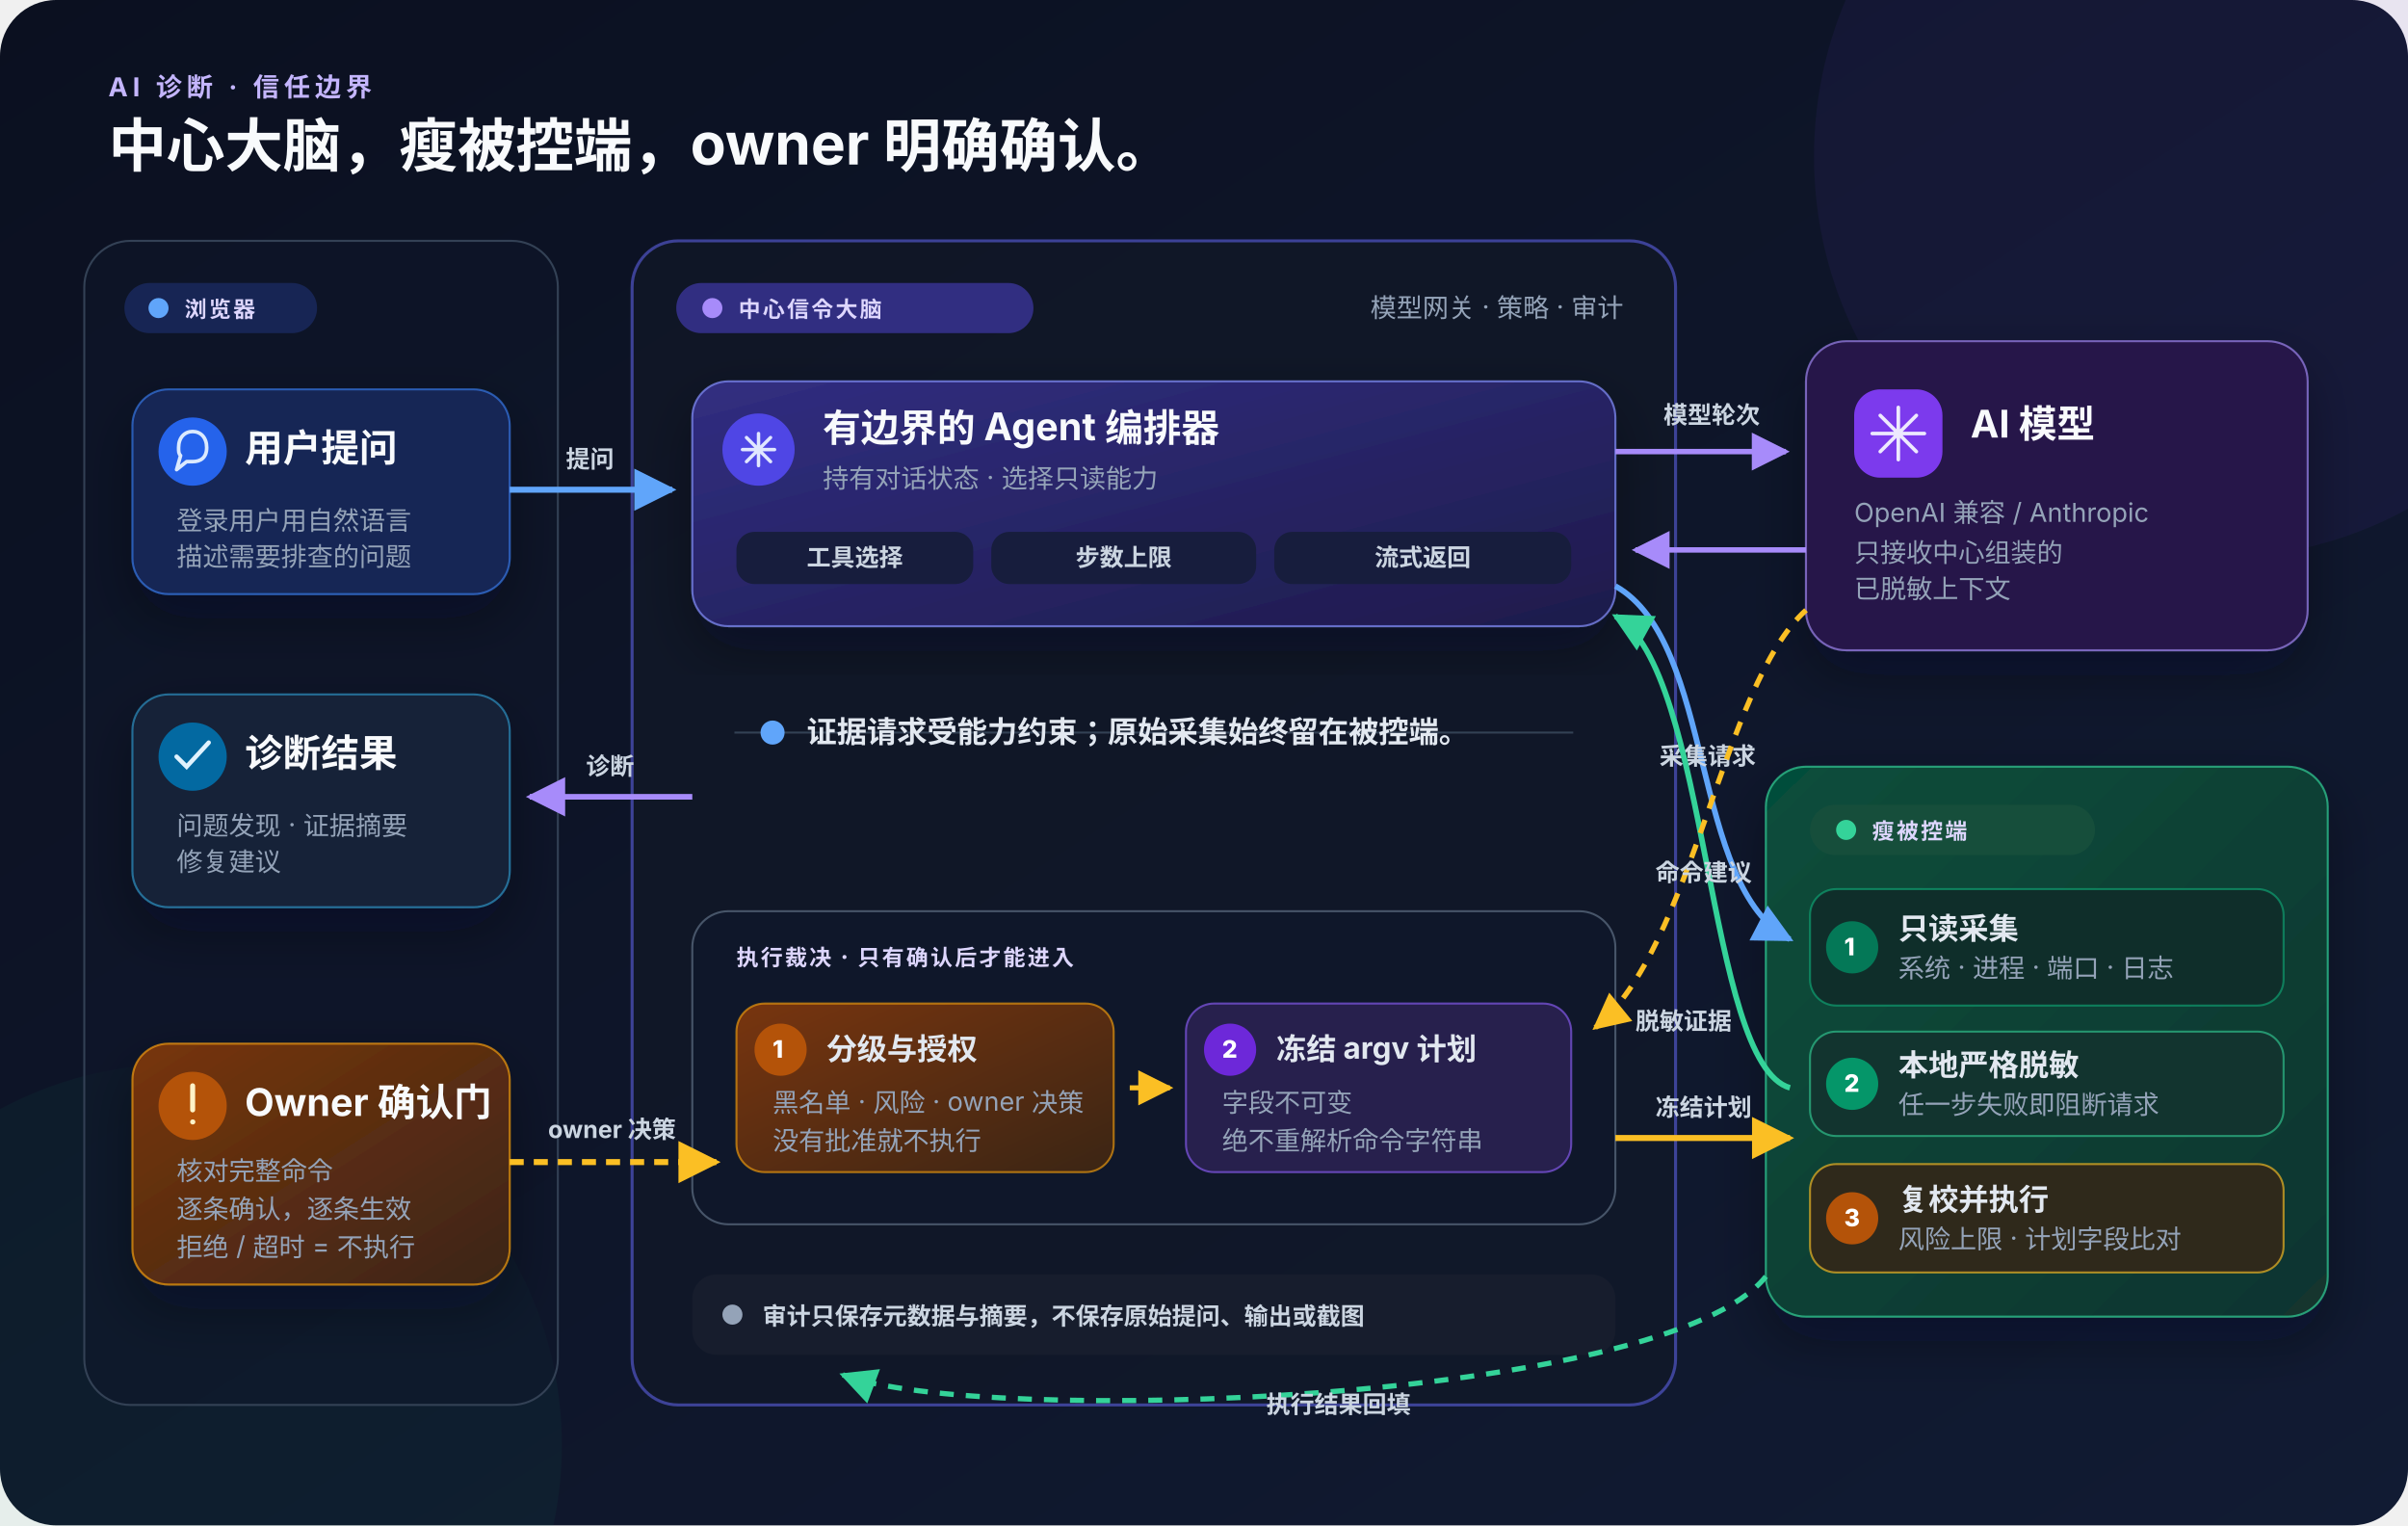
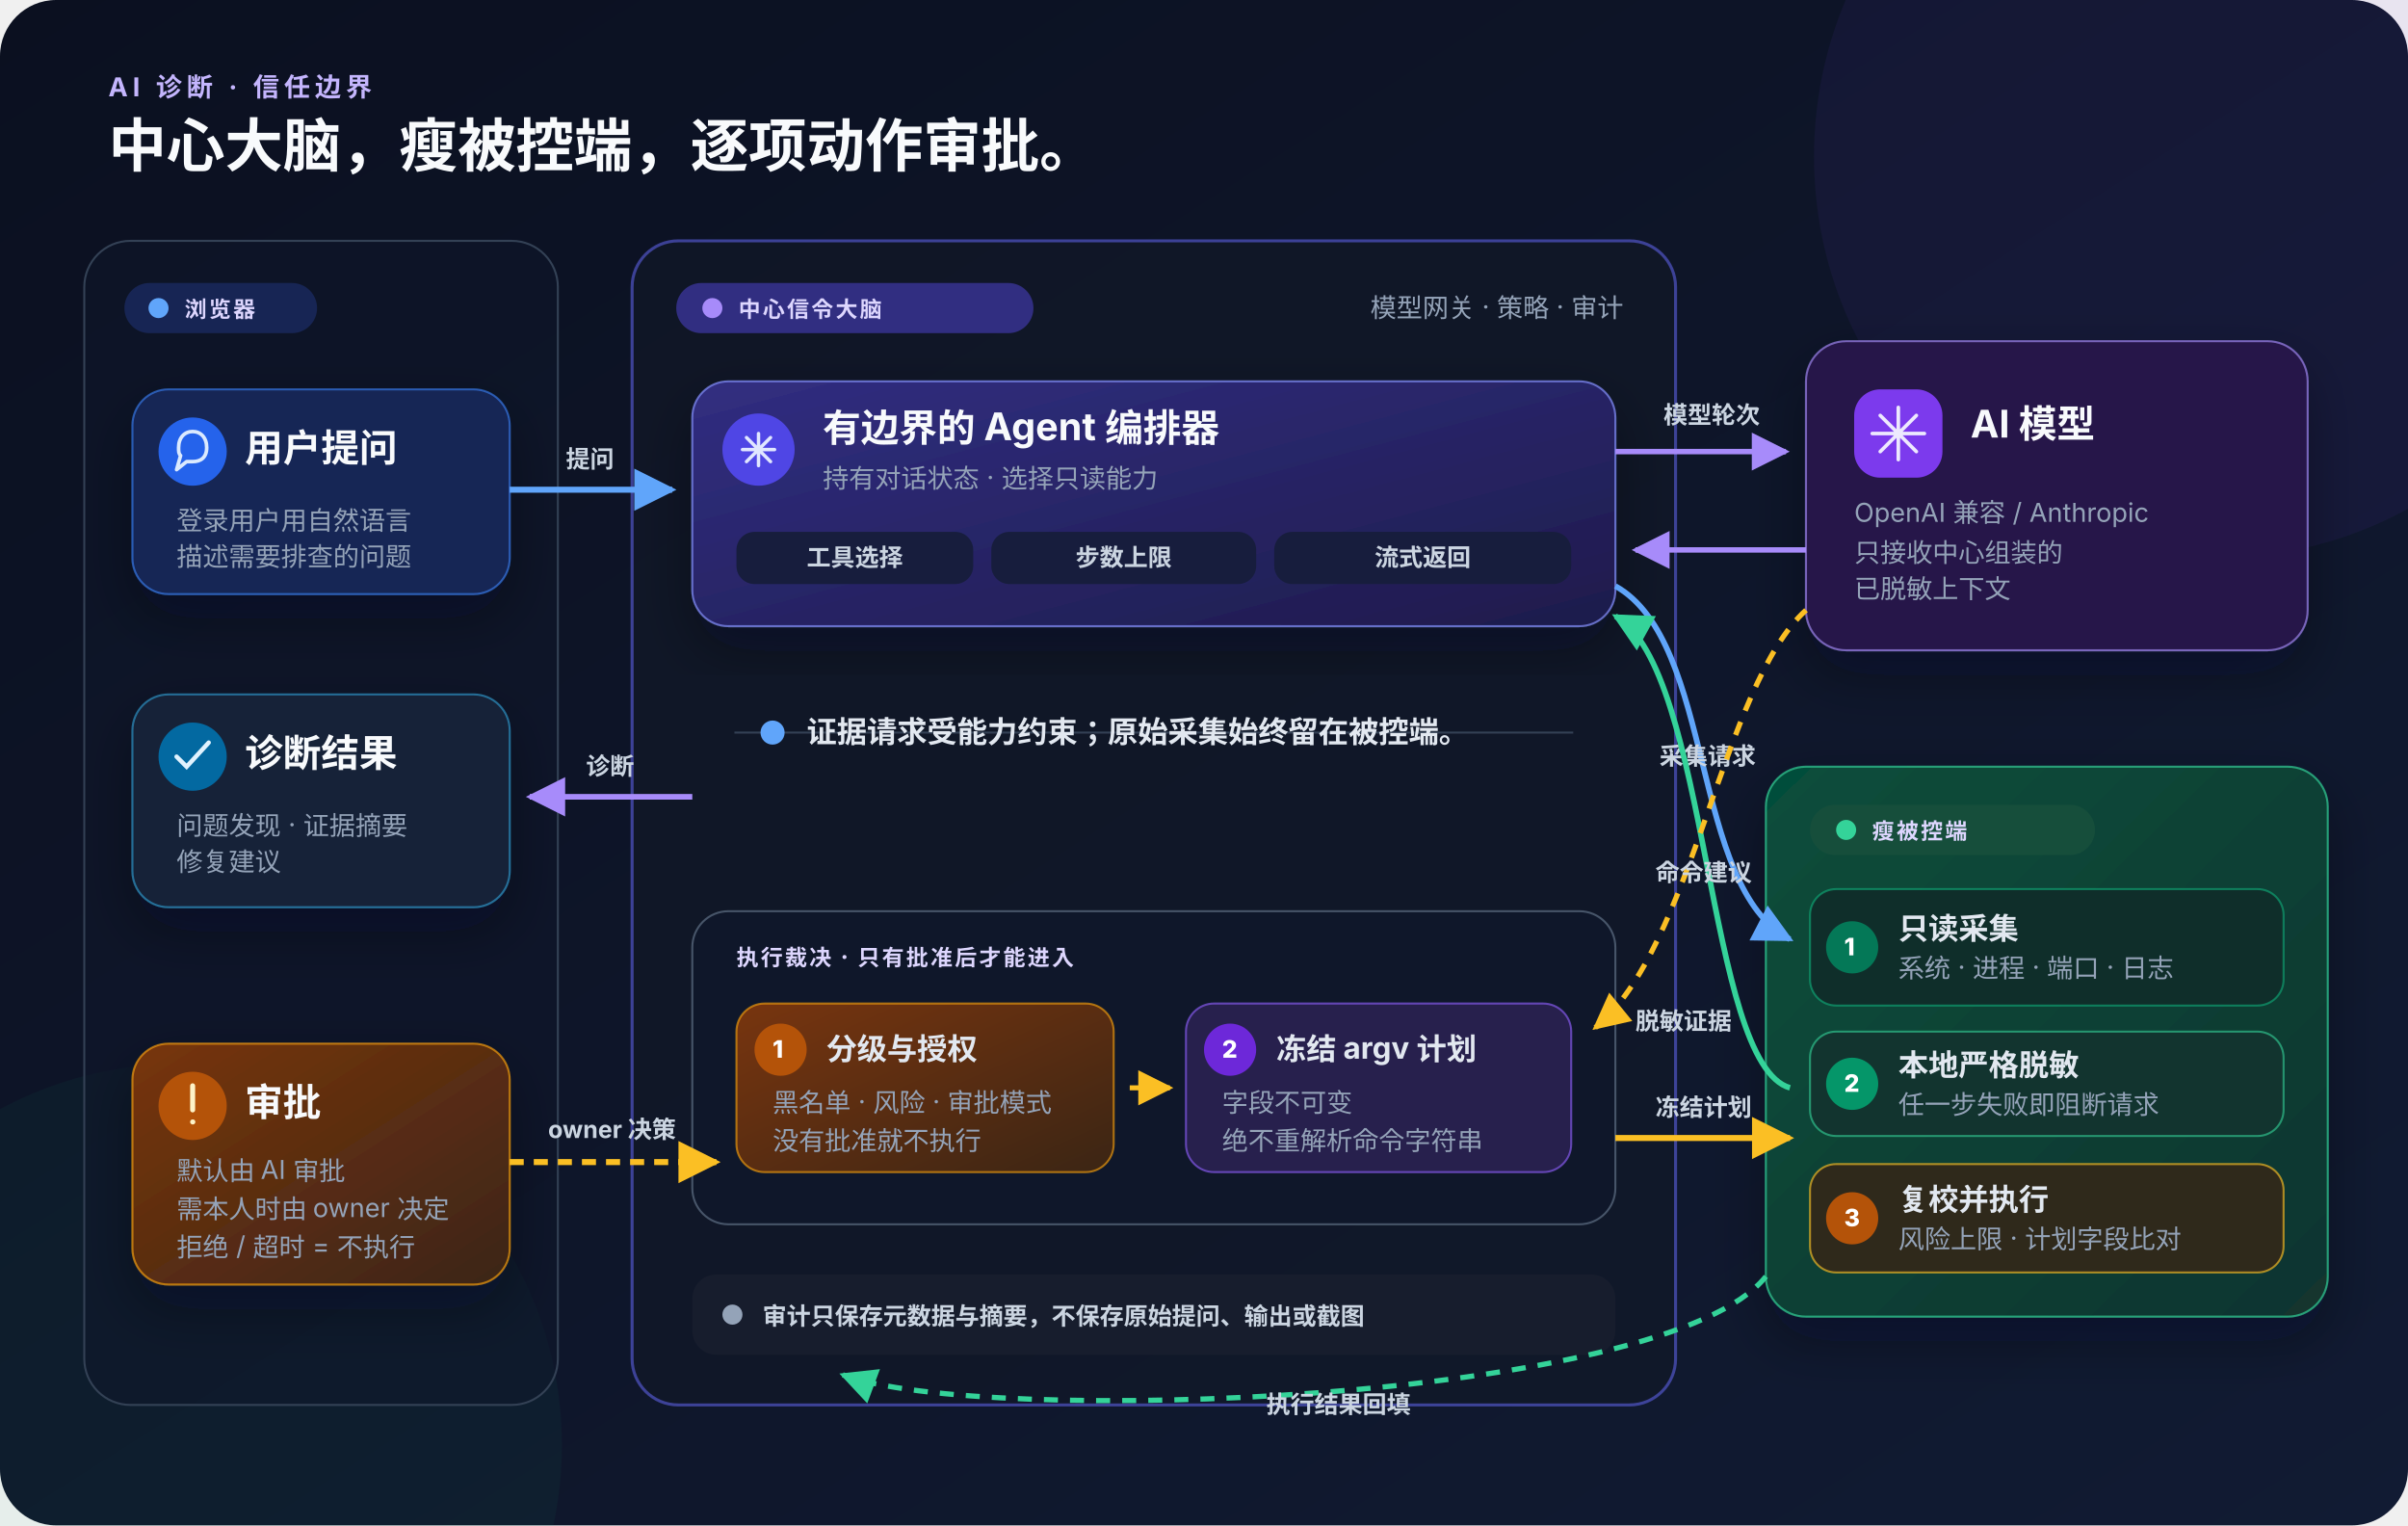
<svg xmlns="http://www.w3.org/2000/svg" width="1200" height="760" viewBox="0 0 1200 760" role="img" aria-labelledby="title desc">
  <defs>
    <linearGradient id="bg" x1="0" y1="0" x2="1" y2="1">
      <stop stop-color="#0b1020" />
      <stop offset="1" stop-color="#111b33" />
    </linearGradient>
    <linearGradient id="central" x1="0" y1="0" x2="1" y2="1">
      <stop stop-color="#312e81" />
      <stop offset="1" stop-color="#1e1b4b" />
    </linearGradient>
    <linearGradient id="edge" x1="0" y1="0" x2="1" y2="1">
      <stop stop-color="#064e3b" />
      <stop offset="1" stop-color="#12342f" />
    </linearGradient>
    <linearGradient id="warn" x1="0" y1="0" x2="1" y2="1">
      <stop stop-color="#78350f" />
      <stop offset="1" stop-color="#3b2514" />
    </linearGradient>
    <filter id="shadow" x="-20%" y="-20%" width="140%" height="140%">
      <feDropShadow dx="0" dy="12" stdDeviation="14" flood-color="#020617" flood-opacity=".34" />
    </filter>
    <marker id="blue" viewBox="0 0 10 10" refX="9" refY="5" markerWidth="7" markerHeight="7" orient="auto">
      <path d="M0 0L10 5L0 10z" fill="#60a5fa" />
    </marker>
    <marker id="green" viewBox="0 0 10 10" refX="9" refY="5" markerWidth="7" markerHeight="7" orient="auto">
      <path d="M0 0L10 5L0 10z" fill="#34d399" />
    </marker>
    <marker id="violet" viewBox="0 0 10 10" refX="9" refY="5" markerWidth="7" markerHeight="7" orient="auto">
      <path d="M0 0L10 5L0 10z" fill="#a78bfa" />
    </marker>
    <marker id="amber" viewBox="0 0 10 10" refX="9" refY="5" markerWidth="7" markerHeight="7" orient="auto">
      <path d="M0 0L10 5L0 10z" fill="#fbbf24" />
    </marker>
    <style>
      text{font-family:Inter,"PingFang SC","Microsoft YaHei",ui-sans-serif,sans-serif}.eyebrow{fill:#c4b5fd;font-size:13px;font-weight:700;letter-spacing:2.4px}.title{fill:#f8fafc;font-size:29px;font-weight:750}.section{fill:#f8fafc;font-size:19px;font-weight:700}.label{fill:#e2e8f0;font-size:15px;font-weight:650}.muted{fill:#94a3b8;font-size:13px}.tiny{fill:#cbd5e1;font-size:12px;font-weight:600}.tag{fill:#ddd6fe;font-size:11px;font-weight:800;letter-spacing:1.1px}.step{fill:#fff;font-size:12px;font-weight:800}.flow{fill:#cbd5e1;font-size:12px;font-weight:650}
    </style>
  </defs>
  <rect width="1200" height="760" rx="28" fill="url(#bg)" />
  <circle cx="1104" cy="78" r="200" fill="#7c3aed" opacity=".07" />
  <circle cx="90" cy="720" r="190" fill="#10b981" opacity=".05" />
  <text x="54" y="48" class="eyebrow">AI 诊断 · 信任边界</text>
-   <text x="54" y="83" class="title">中心大脑，瘦被控端，owner 明确确认。</text>
+   <text x="54" y="83" class="title">中心大脑，瘦被控端，逐项动作审批。</text>
  <rect x="42" y="120" width="236" height="580" rx="23" fill="#0f172a" fill-opacity=".55" stroke="#334155" />
  <rect x="62" y="141" width="96" height="25" rx="12.5" fill="#172554" />
  <circle cx="79" cy="153.5" r="5" fill="#60a5fa" />
  <text x="92" y="158" class="tag">浏览器</text>
  <g filter="url(#shadow)">
    <rect x="66" y="194" width="188" height="102" rx="18" fill="#172554" stroke="#3b82f6" stroke-opacity=".62" />
    <rect x="66" y="346" width="188" height="106" rx="18" fill="#152238" stroke="#38bdf8" stroke-opacity=".5" />
    <rect x="66" y="520" width="188" height="120" rx="18" fill="url(#warn)" stroke="#f59e0b" stroke-opacity=".68" />
  </g>
  <circle cx="96" cy="225" r="17" fill="#2563eb" />
  <path d="M89 223c0-5 3-8 7-8s7 3 7 8-3 7-7 7h-3l-5 4 2-7c-1-1-1-2-1-4z" fill="none" stroke="#dbeafe" stroke-width="1.8" stroke-linejoin="round" />
  <text x="122" y="230" class="section">用户提问</text>
  <text x="88" y="264" class="muted">登录用户用自然语言</text>
  <text x="88" y="282" class="muted">描述需要排查的问题</text>
  <circle cx="96" cy="377" r="17" fill="#0369a1" />
  <path d="M88 377l5 5 11-12" fill="none" stroke="#e0f2fe" stroke-width="2.2" stroke-linecap="round" />
  <text x="122" y="382" class="section">诊断结果</text>
  <text x="88" y="416" class="muted">问题发现 · 证据摘要</text>
  <text x="88" y="434" class="muted">修复建议</text>
  <circle cx="96" cy="551" r="17" fill="#b45309" />
  <path d="M96 541v12M96 559h.1" stroke="#fef3c7" stroke-width="2.5" stroke-linecap="round" />
-   <text x="122" y="556" class="section">Owner 确认门</text>
-   <text x="88" y="588" class="muted">核对完整命令</text>
-   <text x="88" y="607" class="muted">逐条确认，逐条生效</text>
+   <text x="122" y="556" class="section">审批</text>
+   <text x="88" y="588" class="muted">默认由 AI 审批</text>
+   <text x="88" y="607" class="muted">需本人时由 owner 决定</text>
  <text x="88" y="626" class="muted">拒绝 / 超时 = 不执行</text>
  <rect x="315" y="120" width="520" height="580" rx="23" fill="#111827" fill-opacity=".72" stroke="#6366f1" stroke-opacity=".55" stroke-width="1.5" />
  <rect x="337" y="141" width="178" height="25" rx="12.5" fill="#312e81" />
  <circle cx="355" cy="153.5" r="5" fill="#a78bfa" />
  <text x="368" y="158" class="tag">中心信令大脑</text>
  <text x="809" y="158" class="muted" text-anchor="end">模型网关 · 策略 · 审计</text>
  <g filter="url(#shadow)">
    <rect x="345" y="190" width="460" height="122" rx="18" fill="url(#central)" stroke="#818cf8" stroke-opacity=".72" />
  </g>
  <circle cx="378" cy="224" r="18" fill="#4f46e5" />
  <path d="M370 224h16M378 216v16M372 218l12 12M384 218l-12 12" stroke="#e0e7ff" stroke-width="1.7" stroke-linecap="round" />
  <text x="410" y="220" class="section">有边界的 Agent 编排器</text>
  <text x="410" y="243" class="muted">持有对话状态 · 选择只读能力</text>
  <rect x="367" y="265" width="118" height="26" rx="9" fill="#171d3d" />
  <text x="426" y="282" class="tiny" text-anchor="middle">工具选择</text>
  <rect x="494" y="265" width="132" height="26" rx="9" fill="#171d3d" />
  <text x="560" y="282" class="tiny" text-anchor="middle">步数上限</text>
  <rect x="635" y="265" width="148" height="26" rx="9" fill="#171d3d" />
  <text x="709" y="282" class="tiny" text-anchor="middle">流式返回</text>
  <path d="M366 365H784" stroke="#334155" stroke-width="1" />
  <circle cx="385" cy="365" r="6" fill="#60a5fa" />
  <text x="402" y="370" class="label">证据请求受能力约束；原始采集始终留在被控端。</text>
  <rect x="345" y="454" width="460" height="156" rx="18" fill="#0f172a" stroke="#475569" />
-   <text x="367" y="481" class="tag">执行裁决 · 只有确认后才能进入</text>
+   <text x="367" y="481" class="tag">执行裁决 · 只有批准后才能进入</text>
  <rect x="367" y="500" width="188" height="84" rx="14" fill="url(#warn)" stroke="#f59e0b" stroke-opacity=".65" />
  <circle cx="389" cy="523" r="13" fill="#b45309" />
  <text x="385" y="527" class="step">1</text>
  <text x="412" y="528" class="label">分级与授权</text>
-   <text x="385" y="554" class="muted">黑名单 · 风险 · owner 决策</text>
+   <text x="385" y="554" class="muted">黑名单 · 风险 · 审批模式</text>
  <text x="385" y="573" class="muted">没有批准就不执行</text>
  <path d="M563 542H583" stroke="#fbbf24" stroke-width="2.5" marker-end="url(#amber)" />
  <rect x="591" y="500" width="192" height="84" rx="14" fill="#27204d" stroke="#8b5cf6" stroke-opacity=".65" />
  <circle cx="613" cy="523" r="13" fill="#6d28d9" />
  <text x="609" y="527" class="step">2</text>
  <text x="636" y="528" class="label">冻结 argv 计划</text>
  <text x="609" y="554" class="muted">字段不可变</text>
  <text x="609" y="573" class="muted">绝不重解析命令字符串</text>
  <rect x="345" y="635" width="460" height="40" rx="12" fill="#171d2d" />
  <circle cx="365" cy="655" r="5" fill="#94a3b8" />
  <text x="380" y="660" class="tiny">审计只保存元数据与摘要，不保存原始提问、输出或截图</text>
  <g filter="url(#shadow)">
    <rect x="900" y="170" width="250" height="154" rx="20" fill="#271948" stroke="#a78bfa" stroke-opacity=".65" />
    <rect x="880" y="382" width="280" height="274" rx="20" fill="url(#edge)" stroke="#34d399" stroke-opacity=".68" />
  </g>
  <rect x="924" y="194" width="44" height="44" rx="13" fill="#7c3aed" />
  <path d="M946 203v26M933 216h26M937 207l18 18M955 207l-18 18" stroke="#ede9fe" stroke-width="1.8" stroke-linecap="round" />
  <text x="982" y="218" class="section">AI 模型</text>
  <text x="924" y="260" class="muted">OpenAI 兼容 / Anthropic</text>
  <text x="924" y="280" class="muted">只接收中心组装的</text>
  <text x="924" y="298" class="muted">已脱敏上下文</text>
  <rect x="902" y="401" width="142" height="25" rx="12.5" fill="#164e3b" />
  <circle cx="920" cy="413.5" r="5" fill="#34d399" />
  <text x="933" y="418" class="tag" fill="#a7f3d0">瘦被控端</text>
  <rect x="902" y="443" width="236" height="58" rx="13" fill="#0f2e2a" stroke="#10b981" stroke-opacity=".55" />
  <circle cx="923" cy="472" r="13" fill="#047857" />
  <text x="919" y="476" class="step">1</text>
  <text x="946" y="468" class="label">只读采集</text>
  <text x="946" y="487" class="muted">系统 · 进程 · 端口 · 日志</text>
  <rect x="902" y="514" width="236" height="52" rx="13" fill="#12342f" stroke="#34d399" stroke-opacity=".6" />
  <circle cx="923" cy="540" r="13" fill="#059669" />
  <text x="919" y="544" class="step">2</text>
  <text x="946" y="536" class="label">本地严格脱敏</text>
  <text x="946" y="555" class="muted">任一步失败即阻断请求</text>
  <rect x="902" y="580" width="236" height="54" rx="13" fill="#2f291b" stroke="#fbbf24" stroke-opacity=".65" />
  <circle cx="923" cy="607" r="13" fill="#b45309" />
  <text x="919" y="611" class="step">3</text>
  <text x="946" y="603" class="label">复校并执行</text>
  <text x="946" y="622" class="muted">风险上限 · 计划字段比对</text>
  <path d="M254 244H335" stroke="#60a5fa" stroke-width="3" marker-end="url(#blue)" />
  <text x="294" y="233" class="flow" text-anchor="middle">提问</text>
  <path d="M805 225H890" stroke="#a78bfa" stroke-width="2.7" marker-end="url(#violet)" />
  <path d="M900 274H815" stroke="#a78bfa" stroke-width="2.7" marker-end="url(#violet)" />
  <text x="853" y="211" class="flow" text-anchor="middle">模型轮次</text>
  <path d="M805 292C855 320 842 442 892 468" fill="none" stroke="#60a5fa" stroke-width="2.8" marker-end="url(#blue)" />
  <text x="851" y="381" class="flow" text-anchor="middle">采集请求</text>
  <path d="M892 542C850 530 852 333 805 307" fill="none" stroke="#34d399" stroke-width="2.8" marker-end="url(#green)" />
  <text x="863" y="513" class="flow" text-anchor="end">脱敏证据</text>
  <path d="M345 397H264" stroke="#a78bfa" stroke-width="2.8" marker-end="url(#violet)" />
  <text x="304" y="386" class="flow" text-anchor="middle">诊断</text>
  <path d="M900 304C858 342 844 472 795 512" fill="none" stroke="#fbbf24" stroke-width="2.6" stroke-dasharray="7 6" marker-end="url(#amber)" />
  <text x="849" y="439" class="flow" text-anchor="middle">命令建议</text>
  <path d="M254 579H357" stroke="#fbbf24" stroke-width="3" stroke-dasharray="7 5" marker-end="url(#amber)" />
  <text x="305" y="567" class="flow" text-anchor="middle">owner 决策</text>
  <path d="M805 567H892" stroke="#fbbf24" stroke-width="3" marker-end="url(#amber)" />
  <text x="849" y="556" class="flow" text-anchor="middle">冻结计划</text>
  <path d="M880 636C830 699 490 711 420 685" fill="none" stroke="#34d399" stroke-width="2.6" stroke-dasharray="7 6" marker-end="url(#green)" />
  <text x="667" y="704" class="flow" text-anchor="middle">执行结果回填</text>
</svg>
